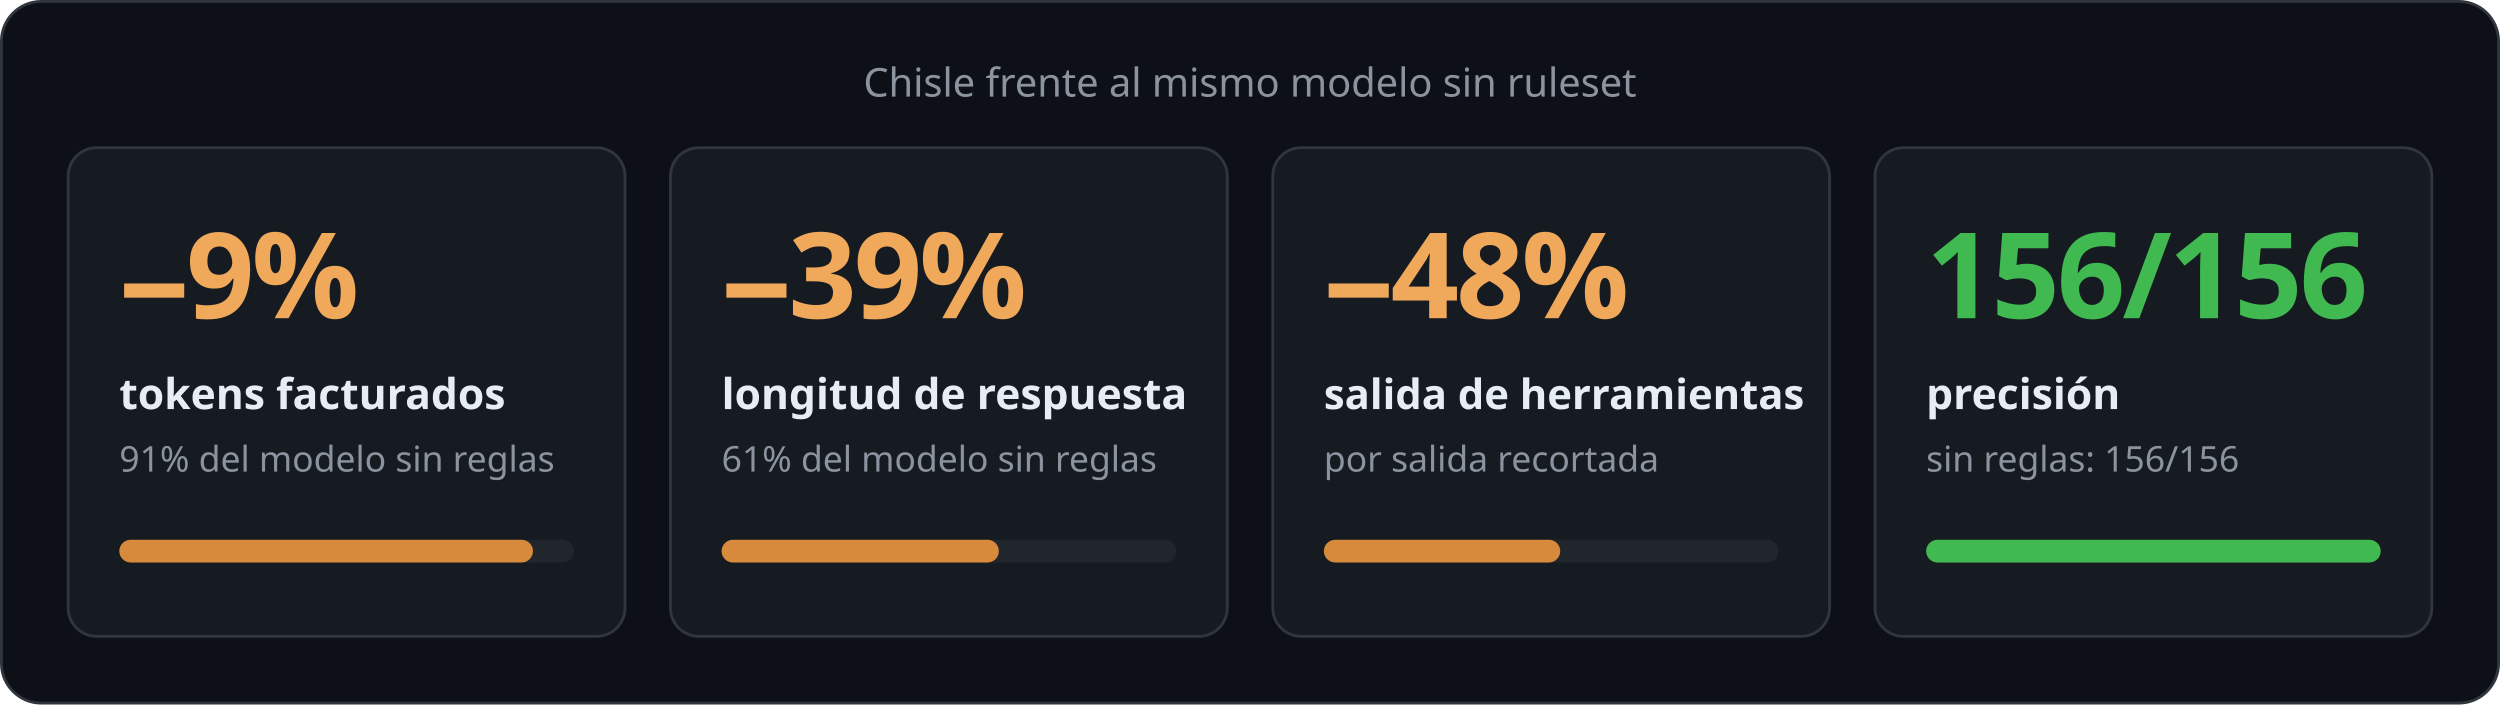
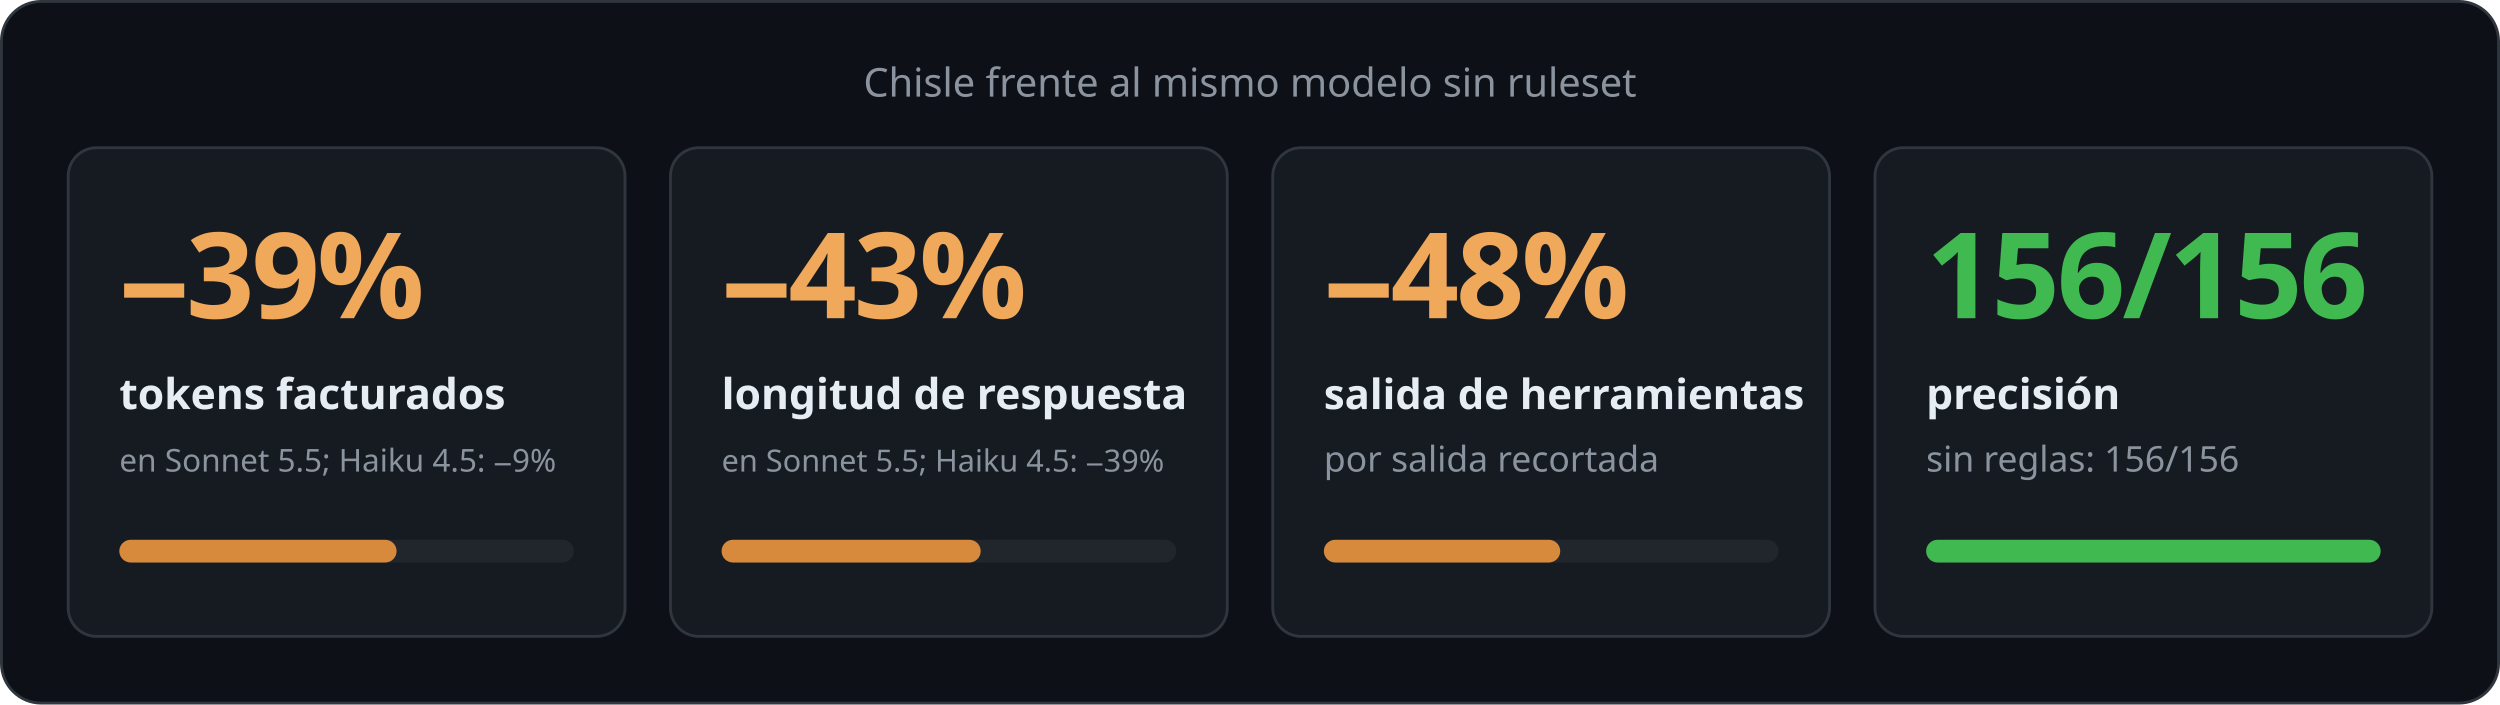
- <svg xmlns="http://www.w3.org/2000/svg" width="880" height="248" viewBox="0 0 880 248" font-family="-apple-system,BlinkMacSystemFont,'Segoe UI','Noto Sans',Helvetica,Arial,sans-serif" xml:space="preserve" role="img" aria-label="Chisle versus the same model with no ruleset: 9% fewer billed output tokens, answers 39% shorter, oversized tool output 48% smaller, accuracy 156 of 156, the same as the bare model.">
+ <svg xmlns="http://www.w3.org/2000/svg" width="880" height="248" viewBox="0 0 880 248" font-family="-apple-system,BlinkMacSystemFont,'Segoe UI','Noto Sans',Helvetica,Arial,sans-serif" xml:space="preserve" role="img" aria-label="Chisle versus the same model with no ruleset, on Sonnet 5.5: 39% fewer billed output tokens (Haiku 4.5: 9%), answers 43% shorter (Haiku 4.5: 39%), oversized tool output 48% smaller, accuracy 156 of 156, the same as the bare model.">
  <rect x="0.5" y="0.5" width="879" height="247" rx="14" fill="#0d1117" stroke="#30363d" />
  <text x="440" y="34" font-size="14" fill="#8b949e" text-anchor="middle">Chisle frente al mismo modelo sin ruleset</text>
  <g>
    <animate attributeName="opacity" values="0;0;1" keyTimes="0;0.000;1" dur="0.6s" fill="freeze" />
    <animateTransform attributeName="transform" type="translate" values="0 10;0 10;0 0" keyTimes="0;0.000;1" dur="0.6s" fill="freeze" calcMode="spline" keySplines="0 0 1 1;0.2 0.7 0.2 1" />
    <rect x="24" y="52" width="196" height="172" rx="10" fill="#161b22" stroke="#30363d" />
-     <text x="42" y="112" font-size="42" font-weight="800" letter-spacing="-1" fill="#f0a85a">−9%</text>
+     <text x="42" y="112" font-size="42" font-weight="800" letter-spacing="-1" fill="#f0a85a">−39%</text>
    <text x="42" y="144" font-size="15" font-weight="600" fill="#e6edf3">tokens facturados</text>
-     <text x="42" y="166" font-size="12.5" fill="#8b949e">91% del modelo sin reglas</text>
+     <text x="42" y="166" font-size="11.1" fill="#8b949e">en Sonnet 5.5; Haiku 4.5: −9%</text>
    <rect x="42" y="190" width="160" height="8" rx="4" fill="#21262d" />
-     <rect x="42" y="190" width="145.6" height="8" rx="4" fill="#d78a3c">
-       <animate attributeName="width" values="160;160;145.6;145.6" keyTimes="0;0.2;0.5;1" dur="5s" repeatCount="indefinite" calcMode="spline" keySplines="0.4 0 0.2 1;0.4 0 0.2 1;0.4 0 0.2 1" />
+     <rect x="42" y="190" width="97.6" height="8" rx="4" fill="#d78a3c">
+       <animate attributeName="width" values="160;160;97.6;97.6" keyTimes="0;0.2;0.5;1" dur="5s" repeatCount="indefinite" calcMode="spline" keySplines="0.4 0 0.2 1;0.4 0 0.2 1;0.4 0 0.2 1" />
    </rect>
  </g>
  <g>
    <animate attributeName="opacity" values="0;0;1" keyTimes="0;0.200;1" dur="0.75s" fill="freeze" />
    <animateTransform attributeName="transform" type="translate" values="0 10;0 10;0 0" keyTimes="0;0.200;1" dur="0.75s" fill="freeze" calcMode="spline" keySplines="0 0 1 1;0.2 0.7 0.2 1" />
    <rect x="236" y="52" width="196" height="172" rx="10" fill="#161b22" stroke="#30363d" />
-     <text x="254" y="112" font-size="42" font-weight="800" letter-spacing="-1" fill="#f0a85a">−39%</text>
+     <text x="254" y="112" font-size="42" font-weight="800" letter-spacing="-1" fill="#f0a85a">−43%</text>
    <text x="254" y="144" font-size="15" font-weight="600" fill="#e6edf3">longitud de respuesta</text>
-     <text x="254" y="166" font-size="12.5" fill="#8b949e">61% del modelo sin reglas</text>
+     <text x="254" y="166" font-size="10.8" fill="#8b949e">en Sonnet 5.5; Haiku 4.5: −39%</text>
    <rect x="254" y="190" width="160" height="8" rx="4" fill="#21262d" />
-     <rect x="254" y="190" width="97.6" height="8" rx="4" fill="#d78a3c">
-       <animate attributeName="width" values="160;160;97.6;97.6" keyTimes="0;0.2;0.5;1" dur="5s" repeatCount="indefinite" calcMode="spline" keySplines="0.4 0 0.2 1;0.4 0 0.2 1;0.4 0 0.2 1" />
+     <rect x="254" y="190" width="91.2" height="8" rx="4" fill="#d78a3c">
+       <animate attributeName="width" values="160;160;91.2;91.2" keyTimes="0;0.2;0.5;1" dur="5s" repeatCount="indefinite" calcMode="spline" keySplines="0.4 0 0.2 1;0.4 0 0.2 1;0.4 0 0.2 1" />
    </rect>
  </g>
  <g>
    <animate attributeName="opacity" values="0;0;1" keyTimes="0;0.333;1" dur="0.9s" fill="freeze" />
    <animateTransform attributeName="transform" type="translate" values="0 10;0 10;0 0" keyTimes="0;0.333;1" dur="0.9s" fill="freeze" calcMode="spline" keySplines="0 0 1 1;0.2 0.7 0.2 1" />
    <rect x="448" y="52" width="196" height="172" rx="10" fill="#161b22" stroke="#30363d" />
    <text x="466" y="112" font-size="42" font-weight="800" letter-spacing="-1" fill="#f0a85a">−48%</text>
    <text x="466" y="144" font-size="14.7" font-weight="600" fill="#e6edf3">salida de herramientas</text>
    <text x="466" y="166" font-size="12.5" fill="#8b949e">por salida recortada</text>
    <rect x="466" y="190" width="160" height="8" rx="4" fill="#21262d" />
    <rect x="466" y="190" width="83.2" height="8" rx="4" fill="#d78a3c">
      <animate attributeName="width" values="160;160;83.2;83.2" keyTimes="0;0.2;0.5;1" dur="5s" repeatCount="indefinite" calcMode="spline" keySplines="0.4 0 0.2 1;0.4 0 0.2 1;0.4 0 0.2 1" />
    </rect>
  </g>
  <g>
    <animate attributeName="opacity" values="0;0;1" keyTimes="0;0.429;1" dur="1.05s" fill="freeze" />
    <animateTransform attributeName="transform" type="translate" values="0 10;0 10;0 0" keyTimes="0;0.429;1" dur="1.05s" fill="freeze" calcMode="spline" keySplines="0 0 1 1;0.2 0.7 0.2 1" />
    <rect x="660" y="52" width="196" height="172" rx="10" fill="#161b22" stroke="#30363d" />
    <text x="678" y="112" font-size="42" font-weight="800" letter-spacing="-1" fill="#3fb950">156/156</text>
    <text x="678" y="144" font-size="15" font-weight="600" fill="#e6edf3">precisión</text>
    <text x="678" y="166" font-size="12.5" fill="#8b949e">sin reglas: 156/156</text>
    <rect x="678" y="190" width="160" height="8" rx="4" fill="#21262d" />
    <rect x="678" y="190" width="160" height="8" rx="4" fill="#3fb950" />
  </g>
</svg>
